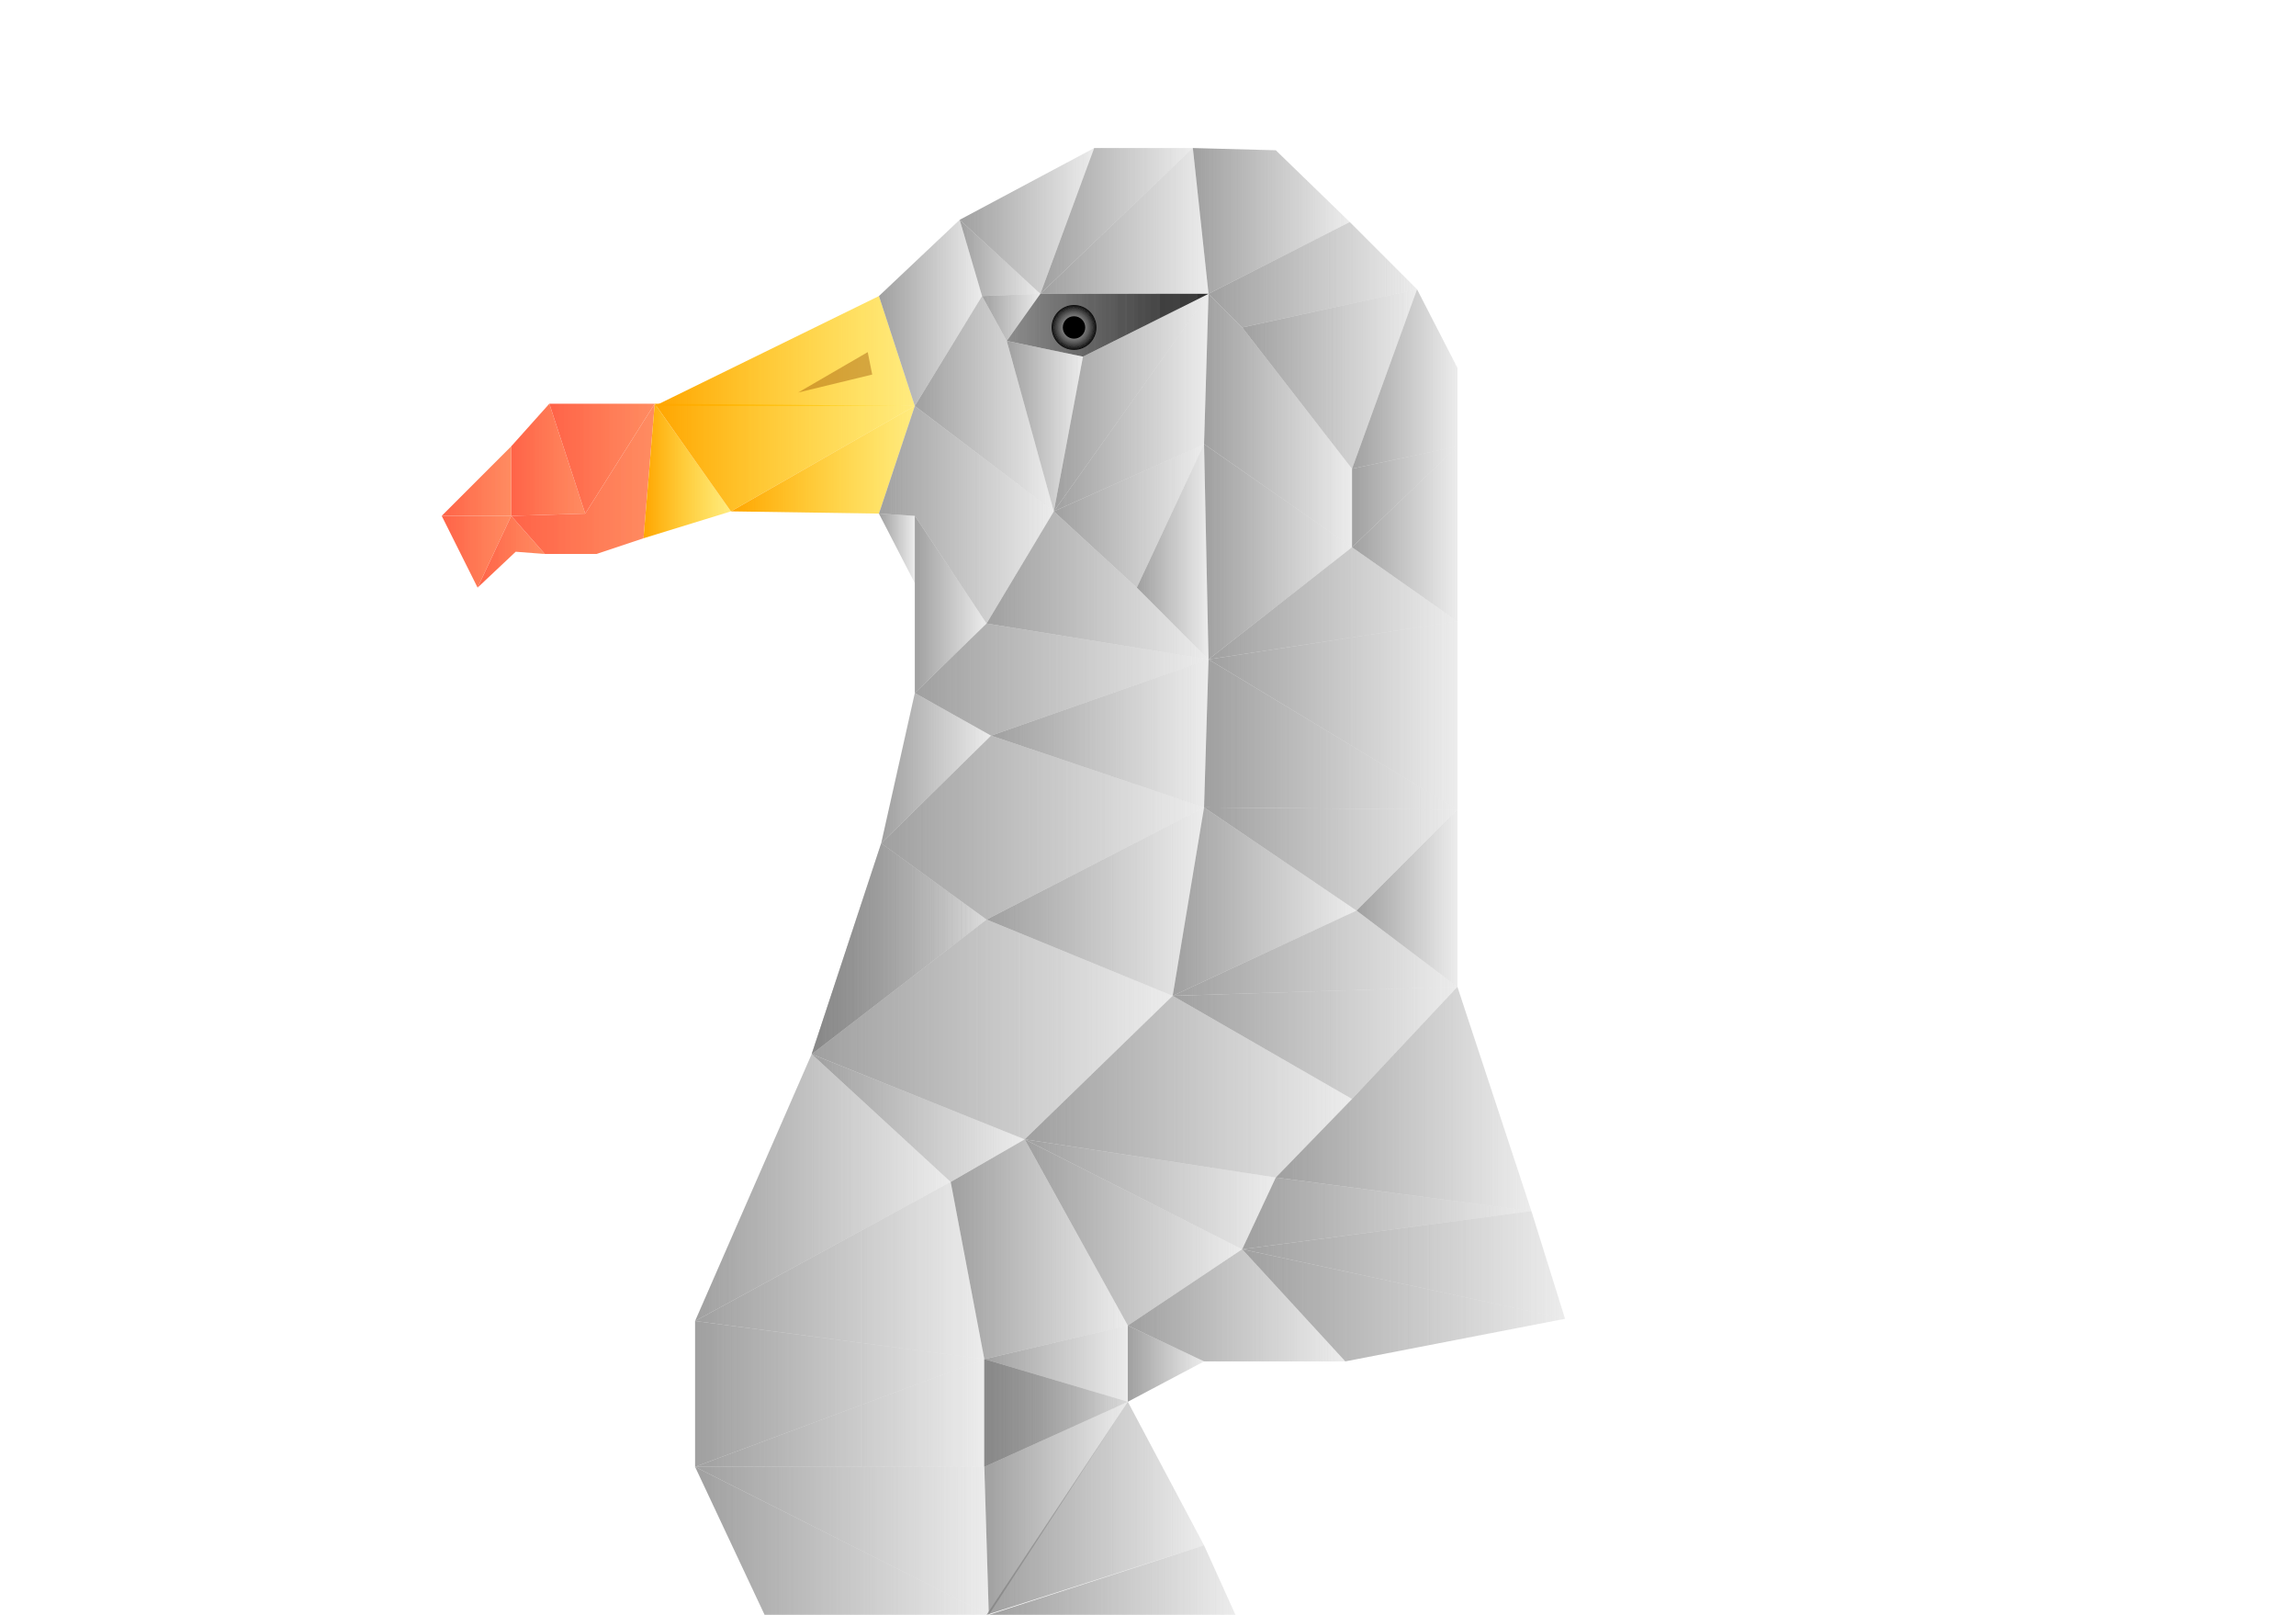
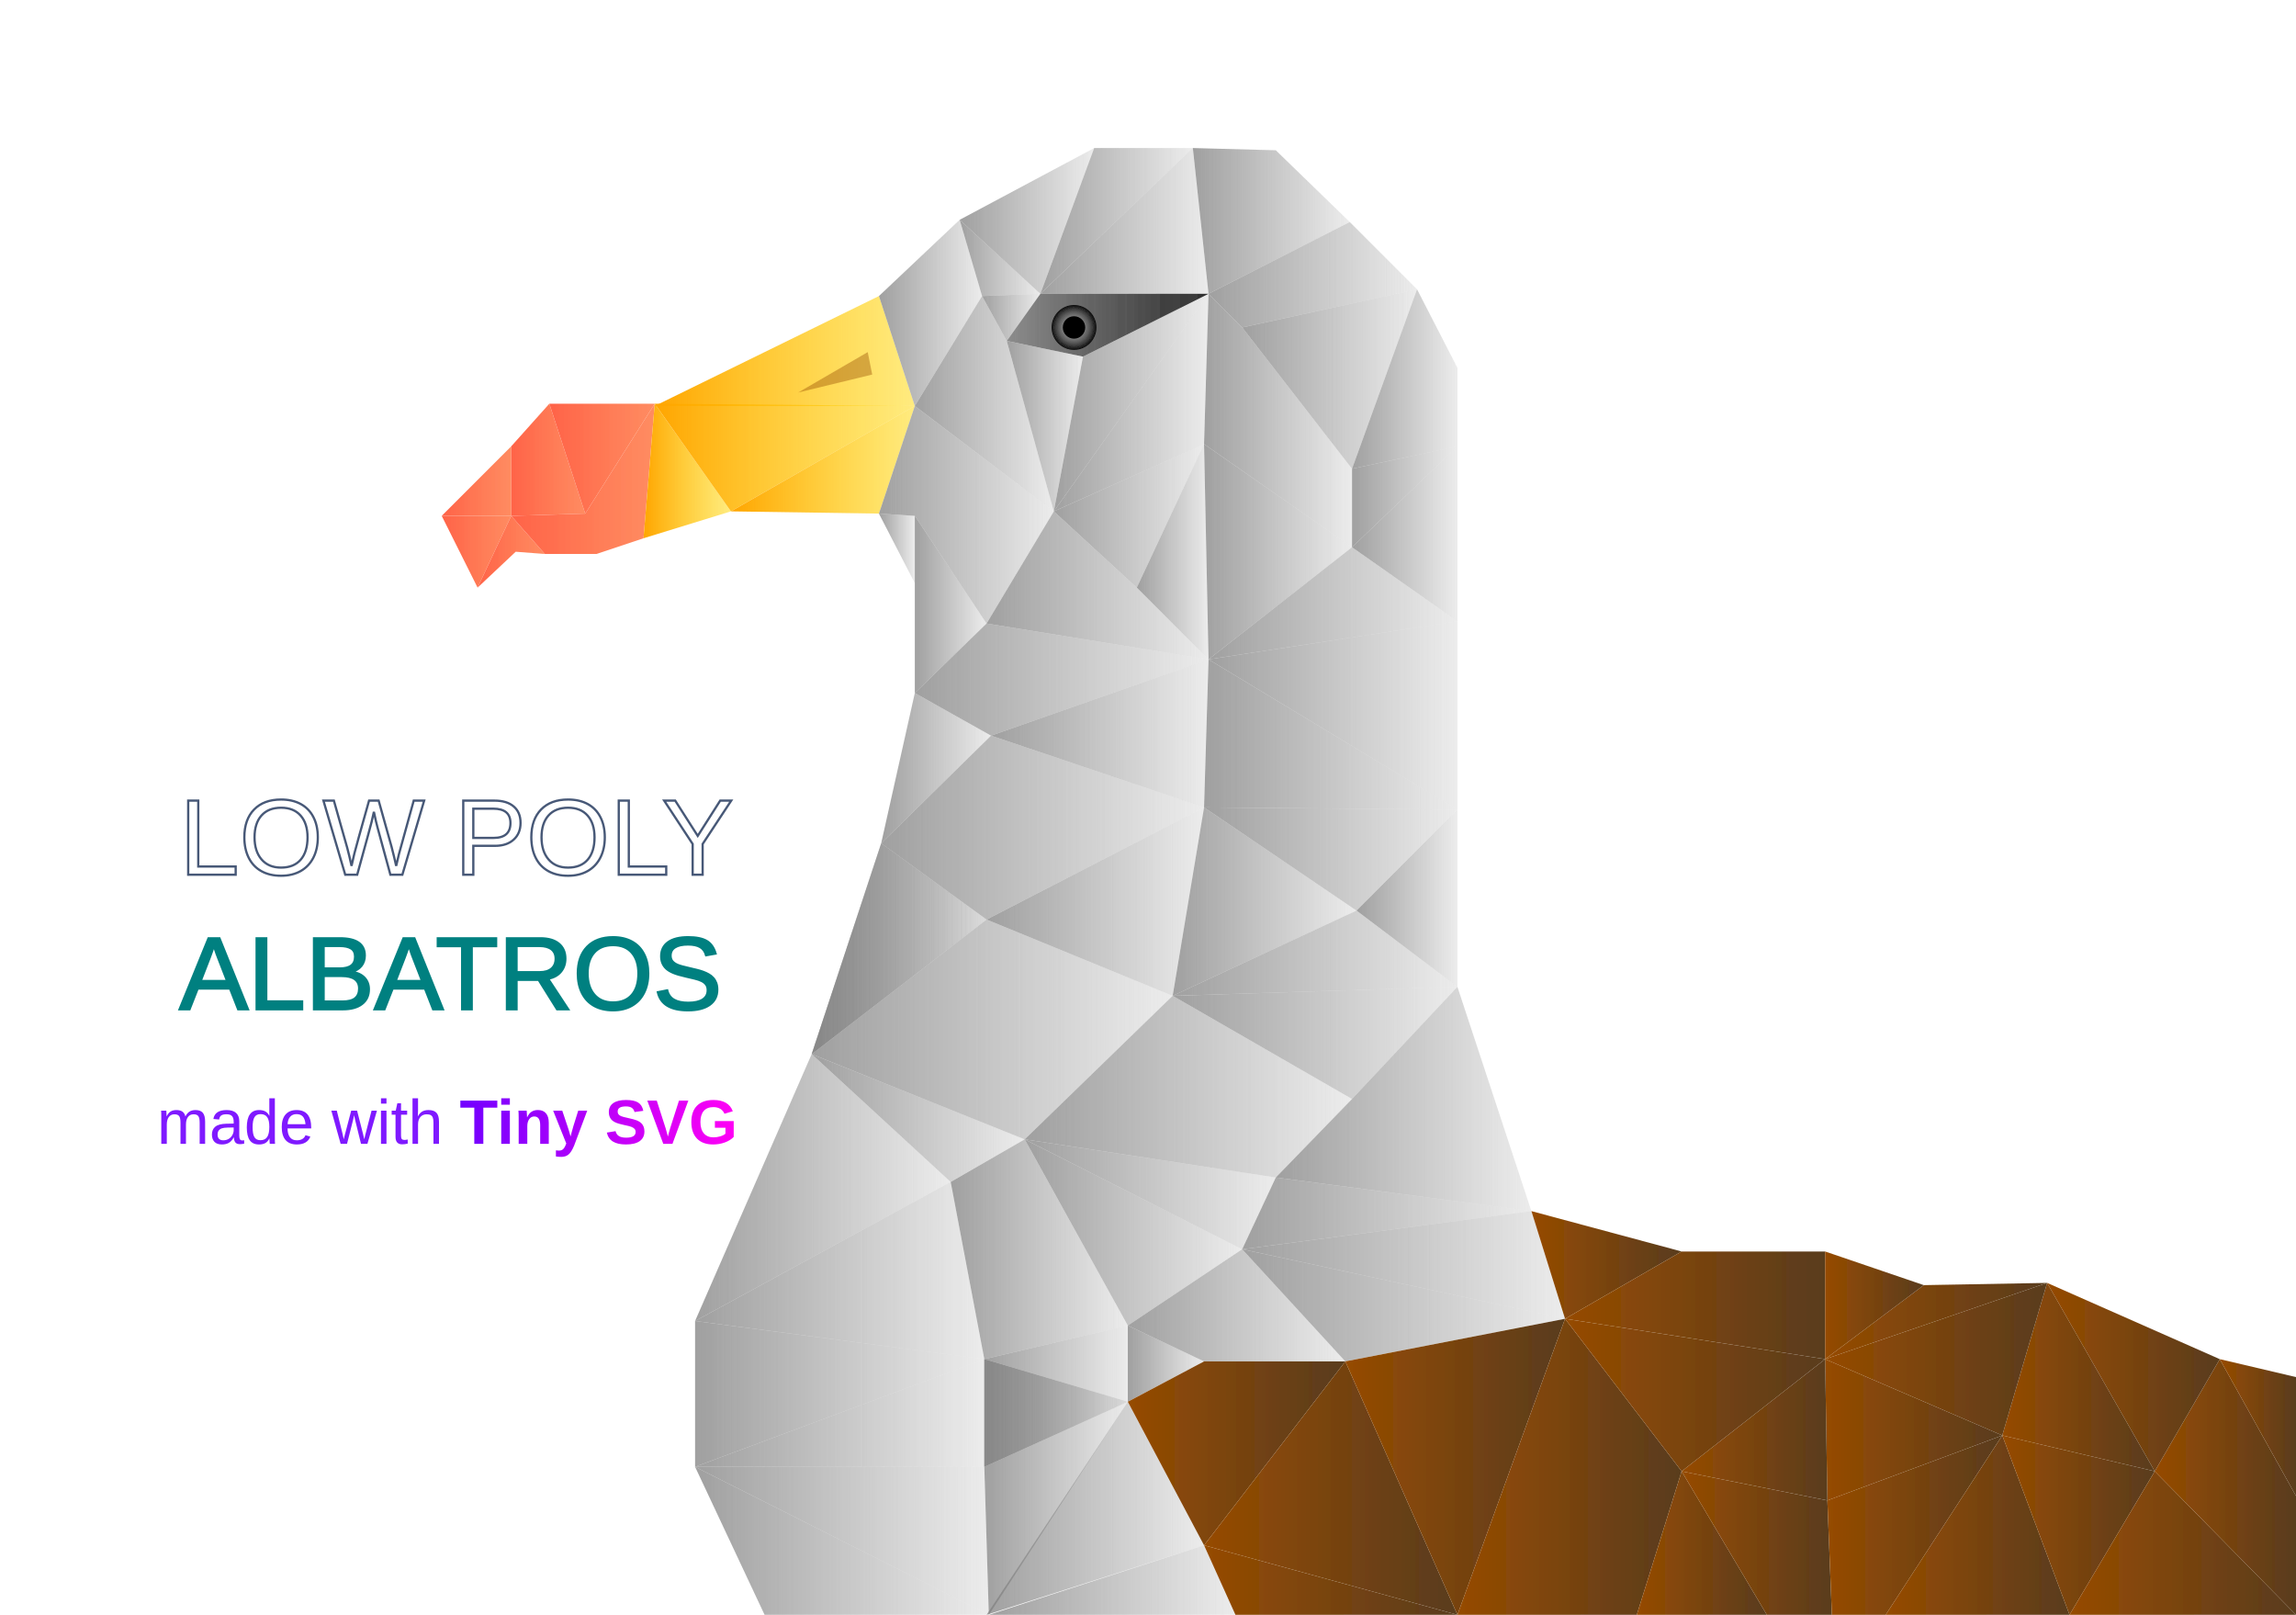
<svg xmlns="http://www.w3.org/2000/svg" width="1024 px" height="720 px" viewBox="0 0 1024 720" version="1.1">
  <defs>
    <filter id="__none__">
      <feGaussianBlur stdDeviation="0" />
    </filter>
    <linearGradient id="lg0" x1="0%" y1="0%" x2="100%" y2="0%">
      <stop offset="0%" style="stop-color:rgba(255, 99, 71, 255);stop-opacity:1" />
      <stop offset="100%" style="stop-color:rgba(255, 127, 80, 255);stop-opacity:0.9" />
    </linearGradient>
    <linearGradient id="lg1" x1="0%" y1="0%" x2="100%" y2="0%">
      <stop offset="0%" style="stop-color:rgba(255, 165, 0, 255);stop-opacity:1" />
      <stop offset="100%" style="stop-color:rgba(255, 215, 0, 255);stop-opacity:0.5" />
    </linearGradient>
    <linearGradient id="lg2" x1="0%" y1="0%" x2="100%" y2="0%">
      <stop offset="0%" style="stop-color:rgba(128, 128, 128, 255);stop-opacity:0.75" />
      <stop offset="100%" style="stop-color:rgba(128, 128, 128, 255);stop-opacity:0.15" />
    </linearGradient>
    <linearGradient id="lg3" x1="0%" y1="0%" x2="100%" y2="0%">
      <stop offset="0%" style="stop-color:rgba(128, 128, 128, 255);stop-opacity:0.9" />
      <stop offset="100%" style="stop-color:rgba(0, 0, 0, 255);stop-opacity:0.8" />
    </linearGradient>
    <radialGradient id="rg0" cx="50%" cy="50%" r="50%" fx="50%" fy="50%">
      <stop offset="0%" style="stop-color:rgba(255, 255, 255, 255);stop-opacity:0.3" />
      <stop offset="100%" style="stop-color:rgba(0, 0, 0, 255);stop-opacity:0.9" />
    </radialGradient>
+     <linearGradient id="lg4" x1="0%" y1="0%" x2="100%" y2="0%">
+       <stop offset="0%" style="stop-color:rgba(150, 75, 0, 255);stop-opacity:1" />
+       <stop offset="100%" style="stop-color:rgba(89, 60, 30, 255);stop-opacity:1" />
+     </linearGradient>
+     <linearGradient id="lg5" x1="0%" y1="0%" x2="100%" y2="0%">
+       <stop offset="0%" style="stop-color:rgba(113, 1, 255, 255);stop-opacity:1" />
+       <stop offset="100%" style="stop-color:rgba(255, 1, 245, 255);stop-opacity:1" />
+     </linearGradient>
  </defs>
  <polygon points="213,262 197,230 228,230 " style="fill:url(#lg0);stroke:rgba(0, 0, 0, 255);stroke-width:0;fill-rule:nonzero;fill-opacity:1;stroke-opacity:1;filter:url(#__none__)" />
  <polygon points="213,262 228,230 243,247 230,246 " style="fill:url(#lg0);stroke:rgba(0, 0, 0, 255);stroke-width:0;fill-rule:nonzero;fill-opacity:1;stroke-opacity:1;filter:url(#__none__)" />
  <polygon points="197,230 228,199 228,230 " style="fill:url(#lg0);stroke:rgba(0, 0, 0, 255);stroke-width:0;fill-rule:nonzero;fill-opacity:1;stroke-opacity:1;filter:url(#__none__)" />
  <polygon points="228,230 228,199 245,180 261,229 " style="fill:url(#lg0);stroke:rgba(0, 0, 0, 255);stroke-width:0;fill-rule:nonzero;fill-opacity:1;stroke-opacity:1;filter:url(#__none__)" />
  <polygon points="261,229 245,180 292,180 261,229 " style="fill:url(#lg0);stroke:rgba(0, 0, 0, 255);stroke-width:0;fill-rule:nonzero;fill-opacity:1;stroke-opacity:1;filter:url(#__none__)" />
  <polygon points="228,230 243,247 266,247 287,240 292,180 261,229 " style="fill:url(#lg0);stroke:rgba(0, 0, 0, 255);stroke-width:0;fill-rule:nonzero;fill-opacity:1;stroke-opacity:1;filter:url(#__none__)" />
  <polygon points="292,180 287,240 326,228 " style="fill:url(#lg1);stroke:rgba(0, 0, 0, 255);stroke-width:0;fill-rule:nonzero;fill-opacity:1;stroke-opacity:1;filter:url(#__none__)" />
  <polygon points="326,228 408,181 292,180 " style="fill:url(#lg1);stroke:rgba(0, 0, 0, 255);stroke-width:0;fill-rule:nonzero;fill-opacity:1;stroke-opacity:1;filter:url(#__none__)" />
  <polygon points="292,181 392,132 408,181 " style="fill:url(#lg1);stroke:rgba(0, 0, 0, 255);stroke-width:0;fill-rule:nonzero;fill-opacity:1;stroke-opacity:1;filter:url(#__none__)" />
  <polygon points="326,228 392,229 408,181 " style="fill:url(#lg1);stroke:rgba(0, 0, 0, 255);stroke-width:0;fill-rule:nonzero;fill-opacity:1;stroke-opacity:1;filter:url(#__none__)" />
  <polygon points="356,175 387,157 389,167 " style="fill:rgba(150, 75, 0, 255);stroke:rgba(0, 0, 0, 255);stroke-width:0;fill-rule:nonzero;fill-opacity:0.4;stroke-opacity:1;filter:url(#__none__)" />
  <polygon points="392,132 428,98 438,132 408,181 " style="fill:url(#lg2);stroke:rgba(0, 0, 0, 255);stroke-width:0;fill-rule:nonzero;fill-opacity:1;stroke-opacity:1;filter:url(#__none__)" />
  <polygon points="428,98 438,132 464,131 " style="fill:url(#lg2);stroke:rgba(0, 0, 0, 255);stroke-width:0;fill-rule:nonzero;fill-opacity:1;stroke-opacity:1;filter:url(#__none__)" />
  <polygon points="428,98 464,131 488,66 " style="fill:url(#lg2);stroke:rgba(0, 0, 0, 255);stroke-width:0;fill-rule:nonzero;fill-opacity:1;stroke-opacity:1;filter:url(#__none__)" />
  <polygon points="488,66 464,131 532,66 " style="fill:url(#lg2);stroke:rgba(0, 0, 0, 255);stroke-width:0;fill-rule:nonzero;fill-opacity:1;stroke-opacity:1;filter:url(#__none__)" />
  <polygon points="532,66 464,131 539,131 " style="fill:url(#lg2);stroke:rgba(0, 0, 0, 255);stroke-width:0;fill-rule:nonzero;fill-opacity:1;stroke-opacity:1;filter:url(#__none__)" />
  <polygon points="532,66 539,131 602,99 569,67 " style="fill:url(#lg2);stroke:rgba(0, 0, 0, 255);stroke-width:0;fill-rule:nonzero;fill-opacity:1;stroke-opacity:1;filter:url(#__none__)" />
  <polygon points="539,131 602,99 632,129 554,146 " style="fill:url(#lg2);stroke:rgba(0, 0, 0, 255);stroke-width:0;fill-rule:nonzero;fill-opacity:1;stroke-opacity:1;filter:url(#__none__)" />
  <polygon points="554,146 632,129 603,209 " style="fill:url(#lg2);stroke:rgba(0, 0, 0, 255);stroke-width:0;fill-rule:nonzero;fill-opacity:1;stroke-opacity:1;filter:url(#__none__)" />
  <polygon points="603,209 632,129 650,164 650,199 " style="fill:url(#lg2);stroke:rgba(0, 0, 0, 255);stroke-width:0;fill-rule:nonzero;fill-opacity:1;stroke-opacity:1;filter:url(#__none__)" />
  <polygon points="603,209 650,199 603,244 " style="fill:url(#lg2);stroke:rgba(0, 0, 0, 255);stroke-width:0;fill-rule:nonzero;fill-opacity:1;stroke-opacity:1;filter:url(#__none__)" />
  <polygon points="603,244 650,199 650,277 " style="fill:url(#lg2);stroke:rgba(0, 0, 0, 255);stroke-width:0;fill-rule:nonzero;fill-opacity:1;stroke-opacity:1;filter:url(#__none__)" />
  <polygon points="408,181 438,132 449,152 470,228 " style="fill:url(#lg2);stroke:rgba(0, 0, 0, 255);stroke-width:0;fill-rule:nonzero;fill-opacity:1;stroke-opacity:1;filter:url(#__none__)" />
  <polygon points="438,132 464,131 449,152 " style="fill:url(#lg2);stroke:rgba(0, 0, 0, 255);stroke-width:0;fill-rule:nonzero;fill-opacity:1;stroke-opacity:1;filter:url(#__none__)" />
  <polygon points="408,181 392,229 408,230 440,278 470,228 " style="fill:url(#lg2);stroke:rgba(0, 0, 0, 255);stroke-width:0;fill-rule:nonzero;fill-opacity:1;stroke-opacity:1;filter:url(#__none__)" />
  <polygon points="392,229 408,230 408,260 " style="fill:url(#lg2);stroke:rgba(0, 0, 0, 255);stroke-width:0;fill-rule:nonzero;fill-opacity:1;stroke-opacity:1;filter:url(#__none__)" />
  <polygon points="408,230 408,309 440,278 " style="fill:url(#lg2);stroke:rgba(0, 0, 0, 255);stroke-width:0;fill-rule:nonzero;fill-opacity:1;stroke-opacity:1;filter:url(#__none__)" />
  <polygon points="483,159 470,228 539,131 " style="fill:url(#lg2);stroke:rgba(0, 0, 0, 255);stroke-width:0;fill-rule:nonzero;fill-opacity:1;stroke-opacity:1;filter:url(#__none__)" />
  <polygon points="470,228 539,131 537,198 " style="fill:url(#lg2);stroke:rgba(0, 0, 0, 255);stroke-width:0;fill-rule:nonzero;fill-opacity:1;stroke-opacity:1;filter:url(#__none__)" />
  <polygon points="539,131 554,146 603,209 603,244 537,198 " style="fill:url(#lg2);stroke:rgba(0, 0, 0, 255);stroke-width:0;fill-rule:nonzero;fill-opacity:1;stroke-opacity:1;filter:url(#__none__)" />
  <polygon points="470,228 537,198 507,262 " style="fill:url(#lg2);stroke:rgba(0, 0, 0, 255);stroke-width:0;fill-rule:nonzero;fill-opacity:1;stroke-opacity:1;filter:url(#__none__)" />
  <polygon points="440,278 470,228 507,262 539,294 " style="fill:url(#lg2);stroke:rgba(0, 0, 0, 255);stroke-width:0;fill-rule:nonzero;fill-opacity:1;stroke-opacity:1;filter:url(#__none__)" />
  <polygon points="507,262 537,198 539,294 " style="fill:url(#lg2);stroke:rgba(0, 0, 0, 255);stroke-width:0;fill-rule:nonzero;fill-opacity:1;stroke-opacity:1;filter:url(#__none__)" />
  <polygon points="537,198 603,244 539,294 " style="fill:url(#lg2);stroke:rgba(0, 0, 0, 255);stroke-width:0;fill-rule:nonzero;fill-opacity:1;stroke-opacity:1;filter:url(#__none__)" />
  <polygon points="539,294 603,244 650,277 " style="fill:url(#lg2);stroke:rgba(0, 0, 0, 255);stroke-width:0;fill-rule:nonzero;fill-opacity:1;stroke-opacity:1;filter:url(#__none__)" />
  <polygon points="449,152 483,159 470,228 " style="fill:url(#lg2);stroke:rgba(0, 0, 0, 255);stroke-width:0;fill-rule:nonzero;fill-opacity:1;stroke-opacity:1;filter:url(#__none__)" />
  <polygon points="408,309 440,278 539,294 442,328 " style="fill:url(#lg2);stroke:rgba(0, 0, 0, 255);stroke-width:0;fill-rule:nonzero;fill-opacity:1;stroke-opacity:1;filter:url(#__none__)" />
  <polygon points="408,309 442,328 393,376 " style="fill:url(#lg2);stroke:rgba(0, 0, 0, 255);stroke-width:0;fill-rule:nonzero;fill-opacity:1;stroke-opacity:1;filter:url(#__none__)" />
  <polygon points="393,376 440,410 362,470 " style="fill:url(#lg2);stroke:rgba(0, 0, 0, 255);stroke-width:0;fill-rule:nonzero;fill-opacity:1;stroke-opacity:1;filter:url(#__none__)" />
  <polygon points="393,376 440,410 362,470 " style="fill:url(#lg2);stroke:rgba(0, 0, 0, 255);stroke-width:0;fill-rule:nonzero;fill-opacity:1;stroke-opacity:1;filter:url(#__none__)" />
  <polygon points="362,470 440,410 523,444 457,508 " style="fill:url(#lg2);stroke:rgba(0, 0, 0, 255);stroke-width:0;fill-rule:nonzero;fill-opacity:1;stroke-opacity:1;filter:url(#__none__)" />
  <polygon points="362,470 457,508 424,527 " style="fill:url(#lg2);stroke:rgba(0, 0, 0, 255);stroke-width:0;fill-rule:nonzero;fill-opacity:1;stroke-opacity:1;filter:url(#__none__)" />
  <polygon points="457,508 523,444 603,490 569,525 " style="fill:url(#lg2);stroke:rgba(0, 0, 0, 255);stroke-width:0;fill-rule:nonzero;fill-opacity:1;stroke-opacity:1;filter:url(#__none__)" />
  <polygon points="569,525 603,490 650,440 683,540 " style="fill:url(#lg2);stroke:rgba(0, 0, 0, 255);stroke-width:0;fill-rule:nonzero;fill-opacity:1;stroke-opacity:1;filter:url(#__none__)" />
  <polygon points="523,444 650,440 603,490 " style="fill:url(#lg2);stroke:rgba(0, 0, 0, 255);stroke-width:0;fill-rule:nonzero;fill-opacity:1;stroke-opacity:1;filter:url(#__none__)" />
  <polygon points="523,444 605,406 650,440 " style="fill:url(#lg2);stroke:rgba(0, 0, 0, 255);stroke-width:0;fill-rule:nonzero;fill-opacity:1;stroke-opacity:1;filter:url(#__none__)" />
  <polygon points="605,406 650,361 650,440 " style="fill:url(#lg2);stroke:rgba(0, 0, 0, 255);stroke-width:0;fill-rule:nonzero;fill-opacity:1;stroke-opacity:1;filter:url(#__none__)" />
  <polygon points="537,360 650,361 605,406 " style="fill:url(#lg2);stroke:rgba(0, 0, 0, 255);stroke-width:0;fill-rule:nonzero;fill-opacity:1;stroke-opacity:1;filter:url(#__none__)" />
  <polygon points="537,360 605,406 523,444 " style="fill:url(#lg2);stroke:rgba(0, 0, 0, 255);stroke-width:0;fill-rule:nonzero;fill-opacity:1;stroke-opacity:1;filter:url(#__none__)" />
  <polygon points="440,410 537,360 523,444 " style="fill:url(#lg2);stroke:rgba(0, 0, 0, 255);stroke-width:0;fill-rule:nonzero;fill-opacity:1;stroke-opacity:1;filter:url(#__none__)" />
  <polygon points="442,328 539,294 537,360 " style="fill:url(#lg2);stroke:rgba(0, 0, 0, 255);stroke-width:0;fill-rule:nonzero;fill-opacity:1;stroke-opacity:1;filter:url(#__none__)" />
  <polygon points="537,360 539,294 650,361 " style="fill:url(#lg2);stroke:rgba(0, 0, 0, 255);stroke-width:0;fill-rule:nonzero;fill-opacity:1;stroke-opacity:1;filter:url(#__none__)" />
  <polygon points="539,294 650,277 650,361 " style="fill:url(#lg2);stroke:rgba(0, 0, 0, 255);stroke-width:0;fill-rule:nonzero;fill-opacity:1;stroke-opacity:1;filter:url(#__none__)" />
  <polygon points="362,470 424,527 310,589 " style="fill:url(#lg2);stroke:rgba(0, 0, 0, 255);stroke-width:0;fill-rule:nonzero;fill-opacity:1;stroke-opacity:1;filter:url(#__none__)" />
  <polygon points="310,589 424,527 439,606 " style="fill:url(#lg2);stroke:rgba(0, 0, 0, 255);stroke-width:0;fill-rule:nonzero;fill-opacity:1;stroke-opacity:1;filter:url(#__none__)" />
  <polygon points="310,589 439,606 310,654 " style="fill:url(#lg2);stroke:rgba(0, 0, 0, 255);stroke-width:0;fill-rule:nonzero;fill-opacity:1;stroke-opacity:1;filter:url(#__none__)" />
  <polygon points="439,654 439,606 503,625 " style="fill:url(#lg2);stroke:rgba(0, 0, 0, 255);stroke-width:0;fill-rule:nonzero;fill-opacity:1;stroke-opacity:1;filter:url(#__none__)" />
  <polygon points="310,654 439,654 441,720 " style="fill:url(#lg2);stroke:rgba(0, 0, 0, 255);stroke-width:0;fill-rule:nonzero;fill-opacity:1;stroke-opacity:1;filter:url(#__none__)" />
  <polygon points="310,654 441,720 341,720 " style="fill:url(#lg2);stroke:rgba(0, 0, 0, 255);stroke-width:0;fill-rule:nonzero;fill-opacity:1;stroke-opacity:1;filter:url(#__none__)" />
  <polygon points="441,720 439,654 503,625 " style="fill:url(#lg2);stroke:rgba(0, 0, 0, 255);stroke-width:0;fill-rule:nonzero;fill-opacity:1;stroke-opacity:1;filter:url(#__none__)" />
  <polygon points="439,606 439,654 503,625 " style="fill:url(#lg2);stroke:rgba(0, 0, 0, 255);stroke-width:0;fill-rule:nonzero;fill-opacity:1;stroke-opacity:1;filter:url(#__none__)" />
  <polygon points="440,720 503,625 537,689 " style="fill:url(#lg2);stroke:rgba(0, 0, 0, 255);stroke-width:0;fill-rule:nonzero;fill-opacity:1;stroke-opacity:1;filter:url(#__none__)" />
  <polygon points="441,720 537,689 551,720 " style="fill:url(#lg2);stroke:rgba(0, 0, 0, 255);stroke-width:0;fill-rule:nonzero;fill-opacity:1;stroke-opacity:1;filter:url(#__none__)" />
  <polygon points="439,606 503,591 503,625 " style="fill:url(#lg2);stroke:rgba(0, 0, 0, 255);stroke-width:0;fill-rule:nonzero;fill-opacity:1;stroke-opacity:1;filter:url(#__none__)" />
  <polygon points="424,527 457,508 503,591 439,606 " style="fill:url(#lg2);stroke:rgba(0, 0, 0, 255);stroke-width:0;fill-rule:nonzero;fill-opacity:1;stroke-opacity:1;filter:url(#__none__)" />
  <polygon points="457,508 554,557 503,591 " style="fill:url(#lg2);stroke:rgba(0, 0, 0, 255);stroke-width:0;fill-rule:nonzero;fill-opacity:1;stroke-opacity:1;filter:url(#__none__)" />
  <polygon points="503,591 554,557 600,607 537,607 " style="fill:url(#lg2);stroke:rgba(0, 0, 0, 255);stroke-width:0;fill-rule:nonzero;fill-opacity:1;stroke-opacity:1;filter:url(#__none__)" />
  <polygon points="503,591 537,607 503,625 " style="fill:url(#lg2);stroke:rgba(0, 0, 0, 255);stroke-width:0;fill-rule:nonzero;fill-opacity:1;stroke-opacity:1;filter:url(#__none__)" />
  <polygon points="457,508 569,525 554,557 " style="fill:url(#lg2);stroke:rgba(0, 0, 0, 255);stroke-width:0;fill-rule:nonzero;fill-opacity:1;stroke-opacity:1;filter:url(#__none__)" />
  <polygon points="569,525 683,540 554,557 " style="fill:url(#lg2);stroke:rgba(0, 0, 0, 255);stroke-width:0;fill-rule:nonzero;fill-opacity:1;stroke-opacity:1;filter:url(#__none__)" />
  <polygon points="554,557 683,540 698,588 " style="fill:url(#lg2);stroke:rgba(0, 0, 0, 255);stroke-width:0;fill-rule:nonzero;fill-opacity:1;stroke-opacity:1;filter:url(#__none__)" />
  <polygon points="554,557 698,588 600,607 " style="fill:url(#lg2);stroke:rgba(0, 0, 0, 255);stroke-width:0;fill-rule:nonzero;fill-opacity:1;stroke-opacity:1;filter:url(#__none__)" />
  <polygon points="393,376 442,328 537,360 440,410 " style="fill:url(#lg2);stroke:rgba(0, 0, 0, 255);stroke-width:0;fill-rule:nonzero;fill-opacity:1;stroke-opacity:1;filter:url(#__none__)" />
  <polygon points="310,654 439,606 439,654 " style="fill:url(#lg2);stroke:rgba(0, 0, 0, 255);stroke-width:0;fill-rule:nonzero;fill-opacity:1;stroke-opacity:1;filter:url(#__none__)" />
  <polygon points="449,152 464,131 539,131 483,159 " style="fill:url(#lg3);stroke:rgba(0, 0, 0, 255);stroke-width:0;fill-rule:nonzero;fill-opacity:1;stroke-opacity:1;filter:url(#__none__)" />
  <circle cx="479" cy="146" r="10" stroke="rgba(0, 0, 0, 255)" stroke-width="0" fill="url(#rg0)" fill-opacity="1" stroke-opacity="1" filter="url(#__none__)" />
  <circle cx="479" cy="146" r="5" stroke="rgba(0, 0, 0, 255)" stroke-width="0" fill="rgba(0, 0, 0, 255)" fill-opacity="1" stroke-opacity="1" filter="url(#__none__)" />
+   <polygon points="503,625 537,607 600,607 537,689 " style="fill:url(#lg4);stroke:rgba(0, 0, 0, 255);stroke-width:0;fill-rule:nonzero;fill-opacity:1;stroke-opacity:1;filter:url(#__none__)" />
+   <polygon points="537,689 600,607 650,720 " style="fill:url(#lg4);stroke:rgba(0, 0, 0, 255);stroke-width:0;fill-rule:nonzero;fill-opacity:1;stroke-opacity:1;filter:url(#__none__)" />
+   <polygon points="537,689 650,720 551,720 " style="fill:url(#lg4);stroke:rgba(0, 0, 0, 255);stroke-width:0;fill-rule:nonzero;fill-opacity:1;stroke-opacity:1;filter:url(#__none__)" />
+   <polygon points="600,607 698,588 650,720 " style="fill:url(#lg4);stroke:rgba(0, 0, 0, 255);stroke-width:0;fill-rule:nonzero;fill-opacity:1;stroke-opacity:1;filter:url(#__none__)" />
+   <polygon points="650,720 698,588 750,656 730,720 " style="fill:url(#lg4);stroke:rgba(0, 0, 0, 255);stroke-width:0;fill-rule:nonzero;fill-opacity:1;stroke-opacity:1;filter:url(#__none__)" />
+   <polygon points="730,720 750,656 788,720 " style="fill:url(#lg4);stroke:rgba(0, 0, 0, 255);stroke-width:0;fill-rule:nonzero;fill-opacity:1;stroke-opacity:1;filter:url(#__none__)" />
+   <polygon points="788,720 750,656 815,669 817,720 " style="fill:url(#lg4);stroke:rgba(0, 0, 0, 255);stroke-width:0;fill-rule:nonzero;fill-opacity:1;stroke-opacity:1;filter:url(#__none__)" />
+   <polygon points="817,720 815,669 893,640 841,720 " style="fill:url(#lg4);stroke:rgba(0, 0, 0, 255);stroke-width:0;fill-rule:nonzero;fill-opacity:1;stroke-opacity:1;filter:url(#__none__)" />
+   <polygon points="841,720 893,640 923,720 " style="fill:url(#lg4);stroke:rgba(0, 0, 0, 255);stroke-width:0;fill-rule:nonzero;fill-opacity:1;stroke-opacity:1;filter:url(#__none__)" />
+   <polygon points="923,720 893,640 961,656 " style="fill:url(#lg4);stroke:rgba(0, 0, 0, 255);stroke-width:0;fill-rule:nonzero;fill-opacity:1;stroke-opacity:1;filter:url(#__none__)" />
+   <polygon points="923,720 961,656 1024,720 " style="fill:url(#lg4);stroke:rgba(0, 0, 0, 255);stroke-width:0;fill-rule:nonzero;fill-opacity:1;stroke-opacity:1;filter:url(#__none__)" />
+   <polygon points="1024,720 961,656 990,606 1024,667 " style="fill:url(#lg4);stroke:rgba(0, 0, 0, 255);stroke-width:0;fill-rule:nonzero;fill-opacity:1;stroke-opacity:1;filter:url(#__none__)" />
+   <polygon points="1024,667 990,606 1024,614 " style="fill:url(#lg4);stroke:rgba(0, 0, 0, 255);stroke-width:0;fill-rule:nonzero;fill-opacity:1;stroke-opacity:1;filter:url(#__none__)" />
+   <polygon points="961,656 913,572 990,606 " style="fill:url(#lg4);stroke:rgba(0, 0, 0, 255);stroke-width:0;fill-rule:nonzero;fill-opacity:1;stroke-opacity:1;filter:url(#__none__)" />
+   <polygon points="961,656 893,640 913,572 " style="fill:url(#lg4);stroke:rgba(0, 0, 0, 255);stroke-width:0;fill-rule:nonzero;fill-opacity:1;stroke-opacity:1;filter:url(#__none__)" />
+   <polygon points="893,640 814,606 913,572 " style="fill:url(#lg4);stroke:rgba(0, 0, 0, 255);stroke-width:0;fill-rule:nonzero;fill-opacity:1;stroke-opacity:1;filter:url(#__none__)" />
+   <polygon points="814,606 858,573 913,572 " style="fill:url(#lg4);stroke:rgba(0, 0, 0, 255);stroke-width:0;fill-rule:nonzero;fill-opacity:1;stroke-opacity:1;filter:url(#__none__)" />
+   <polygon points="815,669 814,606 893,640 " style="fill:url(#lg4);stroke:rgba(0, 0, 0, 255);stroke-width:0;fill-rule:nonzero;fill-opacity:1;stroke-opacity:1;filter:url(#__none__)" />
+   <polygon points="750,656 814,606 815,669 " style="fill:url(#lg4);stroke:rgba(0, 0, 0, 255);stroke-width:0;fill-rule:nonzero;fill-opacity:1;stroke-opacity:1;filter:url(#__none__)" />
+   <polygon points="698,588 814,606 750,656 " style="fill:url(#lg4);stroke:rgba(0, 0, 0, 255);stroke-width:0;fill-rule:nonzero;fill-opacity:1;stroke-opacity:1;filter:url(#__none__)" />
+   <polygon points="683,540 750,558 698,588 " style="fill:url(#lg4);stroke:rgba(0, 0, 0, 255);stroke-width:0;fill-rule:nonzero;fill-opacity:1;stroke-opacity:1;filter:url(#__none__)" />
+   <polygon points="698,588 750,558 814,558 814,606 " style="fill:url(#lg4);stroke:rgba(0, 0, 0, 255);stroke-width:0;fill-rule:nonzero;fill-opacity:1;stroke-opacity:1;filter:url(#__none__)" />
+   <polygon points="814,606 814,558 858,573 " style="fill:url(#lg4);stroke:rgba(0, 0, 0, 255);stroke-width:0;fill-rule:nonzero;fill-opacity:1;stroke-opacity:1;filter:url(#__none__)" />
+   <text x="80" y="390" font-family="arial" font-size="48" font-weight="normal" font-style="normal" text-decoration="" stroke="rgba(71, 88, 119, 255)" stroke-width="1" fill="rgba(255, 255, 255, 255)" fill-opacity="1" stroke-opacity="1" transform="rotate(0)" filter="url(#__none__)">LOW POLY</text>
+   <text x="80" y="450" font-family="arial" font-size="46" font-weight="normal" font-style="normal" text-decoration="" stroke="rgba(0, 128, 128, 255)" stroke-width="1" fill="rgba(0, 128, 128, 255)" fill-opacity="1" stroke-opacity="1" transform="rotate(0)" filter="url(#__none__)">ALBATROS</text>
+   <text x="70" y="510" font-family="arial" font-size="28" font-weight="normal" font-style="normal" text-decoration="" stroke="rgba(113, 1, 255, 255)" stroke-width="1" fill="rgba(113, 1, 255, 255)" fill-opacity="0.9" stroke-opacity="0" transform="rotate(0)" filter="url(#__none__)">made with</text>
+   <text x="205" y="510" font-family="arial" font-size="28" font-weight="bold" font-style="normal" text-decoration="" stroke="rgba(0, 0, 0, 0)" stroke-width="1" fill="url(#lg5)" fill-opacity="1" stroke-opacity="1" transform="rotate(0)" filter="url(#__none__)">Tiny SVG</text>
</svg>
